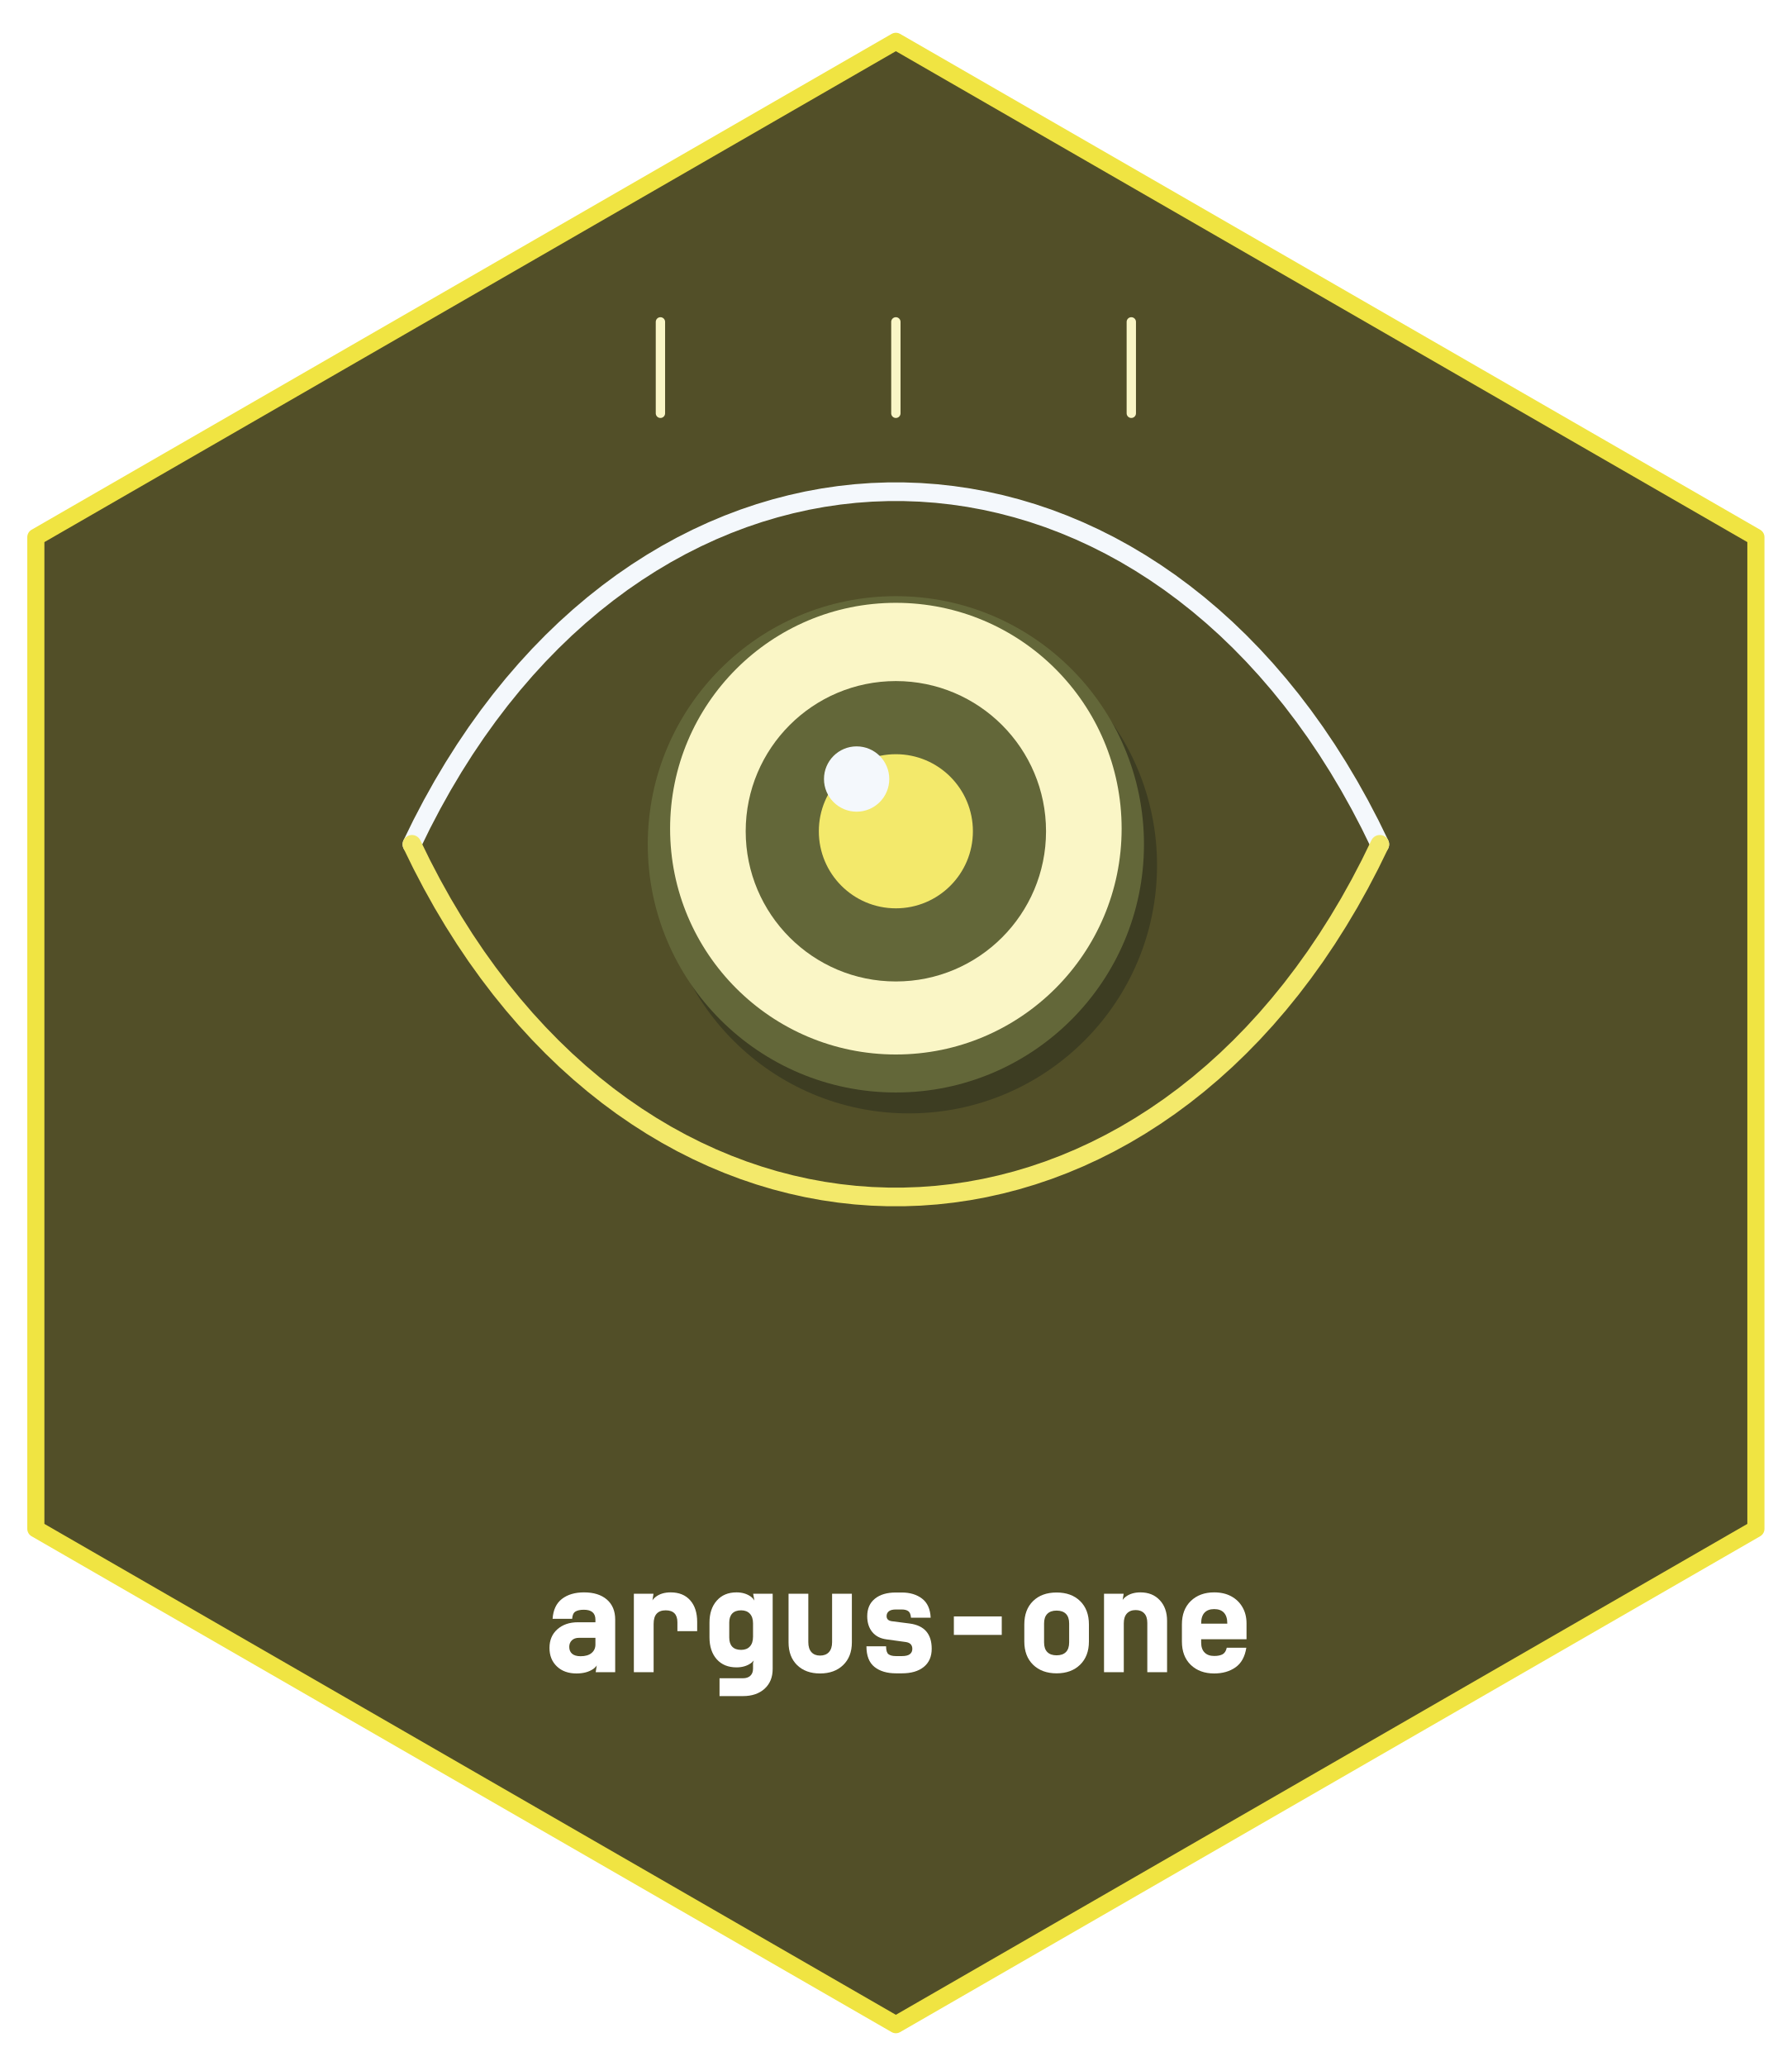
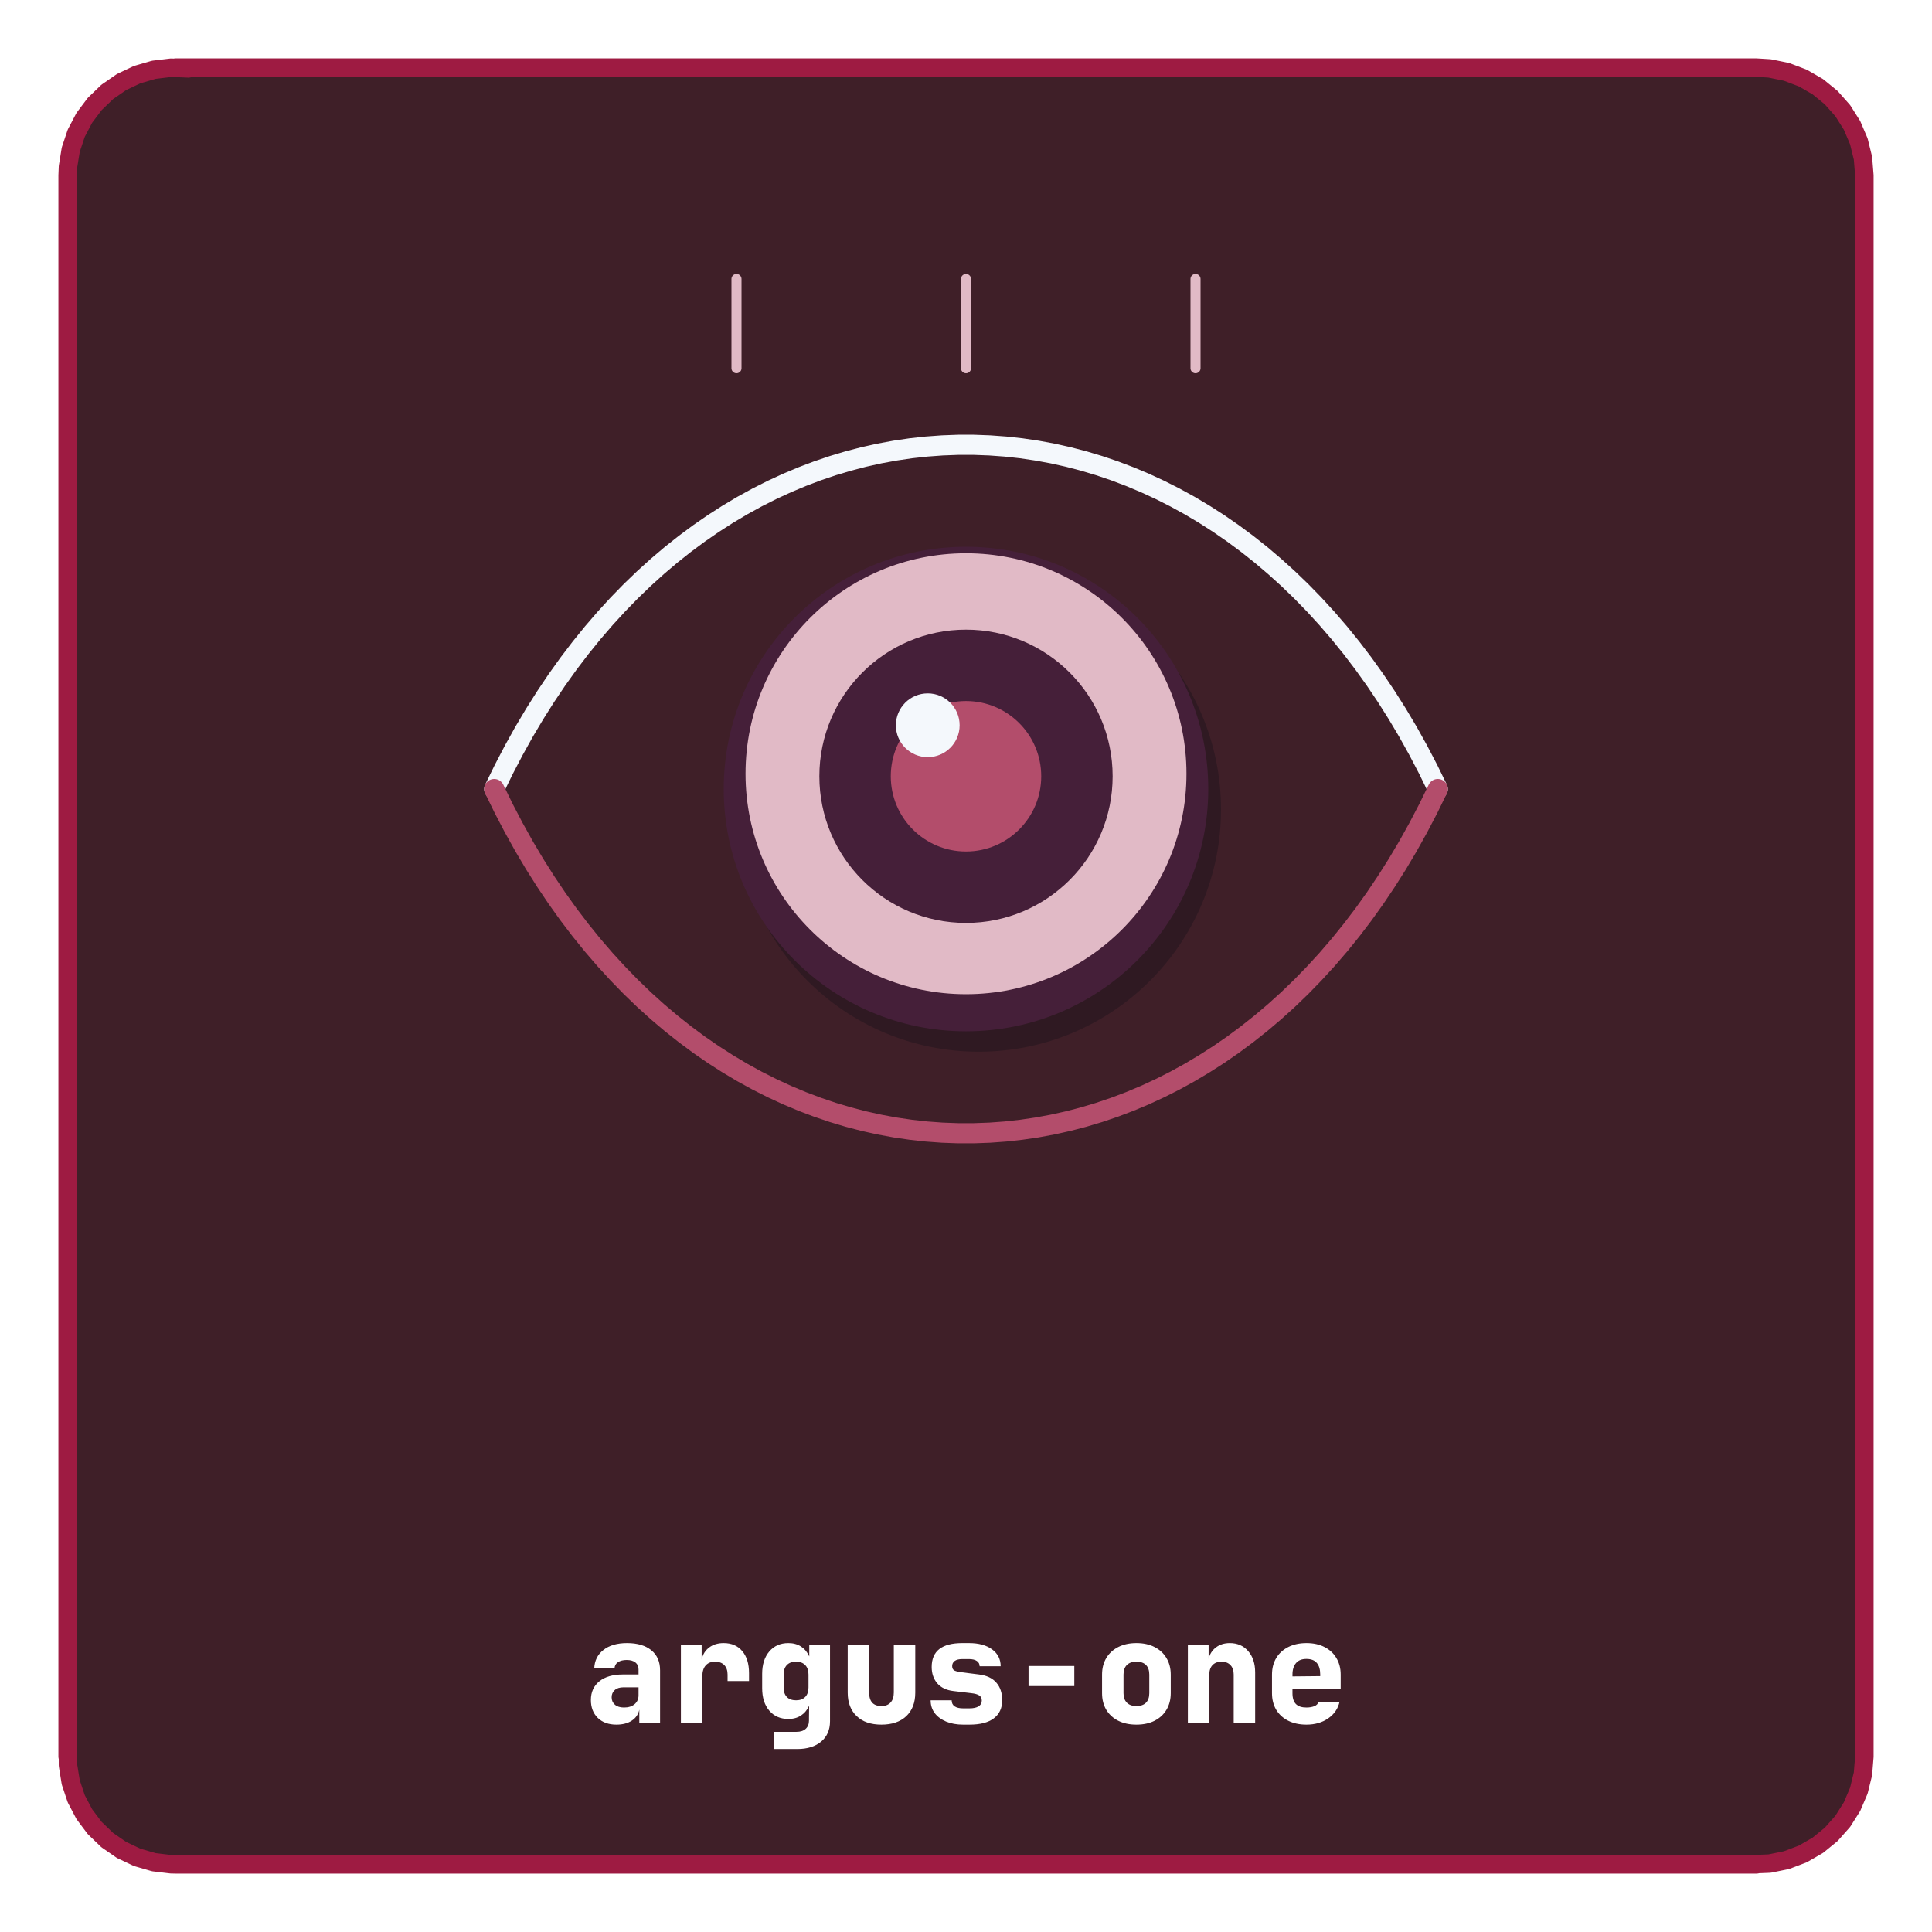
- <svg xmlns="http://www.w3.org/2000/svg" xmlns:xlink="http://www.w3.org/1999/xlink" width="432" height="498" viewBox="0 0 432 498">
+ <svg xmlns="http://www.w3.org/2000/svg" xmlns:xlink="http://www.w3.org/1999/xlink" width="432pt" height="432pt" viewBox="0 0 432 432">
  <defs>
    <g>
      <g id="glyph-0-0">
-         <path d="M 8.5 0.312 C 6.531 0.312 4.953 -0.254 3.766 -1.391 C 2.578 -2.523 1.984 -4.008 1.984 -5.844 C 1.984 -7.707 2.613 -9.203 3.875 -10.328 C 5.145 -11.461 6.801 -12.031 8.844 -12.031 L 13.062 -12.031 L 13.062 -12.656 C 13.062 -14.25 12.133 -15.047 10.281 -15.047 C 9.383 -15.047 8.703 -14.898 8.234 -14.609 C 7.766 -14.316 7.504 -13.734 7.453 -12.859 L 2.734 -12.859 C 2.879 -15.004 3.629 -16.602 4.984 -17.656 C 6.348 -18.707 8.125 -19.234 10.312 -19.234 C 12.656 -19.234 14.492 -18.656 15.828 -17.5 C 17.16 -16.344 17.828 -14.738 17.828 -12.688 L 17.828 0 L 13.125 0 L 13.75 -3.922 L 13.781 -3.922 C 14.008 -2.555 13.598 -1.508 12.547 -0.781 C 11.492 -0.051 10.145 0.312 8.5 0.312 Z M 9.484 -3.844 C 10.629 -3.844 11.508 -4.098 12.125 -4.609 C 12.75 -5.129 13.062 -5.816 13.062 -6.672 L 13.062 -8.281 L 9.109 -8.281 C 8.367 -8.281 7.789 -8.078 7.375 -7.672 C 6.957 -7.266 6.75 -6.738 6.75 -6.094 C 6.75 -5.395 6.977 -4.844 7.438 -4.438 C 7.906 -4.039 8.586 -3.844 9.484 -3.844 Z M 9.484 -3.844 " />
+         <path d="M 7.328 0.312 C 5.578 0.312 4.188 -0.191 3.156 -1.203 C 2.133 -2.211 1.625 -3.539 1.625 -5.188 C 1.625 -6.957 2.254 -8.352 3.516 -9.375 C 4.773 -10.395 6.547 -10.906 8.828 -10.906 L 12.281 -10.906 L 12.281 -12.031 C 12.281 -12.695 12.051 -13.211 11.594 -13.578 C 11.133 -13.953 10.477 -14.141 9.625 -14.141 C 8.82 -14.141 8.176 -13.977 7.688 -13.656 C 7.207 -13.344 6.945 -12.875 6.906 -12.25 L 2.375 -12.25 C 2.438 -13.977 3.117 -15.352 4.422 -16.375 C 5.723 -17.406 7.484 -17.922 9.703 -17.922 C 12.023 -17.922 13.836 -17.383 15.141 -16.312 C 16.441 -15.25 17.094 -13.758 17.094 -11.844 L 17.094 0 L 12.453 0 L 12.453 -3.047 C 12.234 -1.992 11.672 -1.172 10.766 -0.578 C 9.859 0.016 8.711 0.312 7.328 0.312 Z M 9.031 -3.516 C 10.031 -3.516 10.82 -3.766 11.406 -4.266 C 11.988 -4.773 12.281 -5.43 12.281 -6.234 L 12.281 -8.031 L 8.922 -8.031 C 8.066 -8.031 7.41 -7.82 6.953 -7.406 C 6.492 -6.988 6.266 -6.453 6.266 -5.797 C 6.266 -5.129 6.504 -4.582 6.984 -4.156 C 7.473 -3.727 8.156 -3.516 9.031 -3.516 Z M 9.031 -3.516 " />
      </g>
      <g id="glyph-0-1">
-         <path d="M 3.328 0 L 3.328 -18.906 L 8.062 -18.906 L 7.406 -14.797 C 7.176 -16.203 7.535 -17.289 8.484 -18.062 C 9.441 -18.844 10.68 -19.234 12.203 -19.234 C 14.211 -19.234 15.781 -18.598 16.906 -17.328 C 18.031 -16.066 18.594 -14.328 18.594 -12.109 L 18.594 -9.891 L 13.828 -9.891 L 13.828 -12.016 C 13.828 -13.941 12.883 -14.906 11 -14.906 C 10.039 -14.906 9.316 -14.633 8.828 -14.094 C 8.336 -13.562 8.094 -12.738 8.094 -11.625 L 8.094 0 Z M 3.328 0 " />
+         <path d="M 2.75 0 L 2.75 -17.594 L 7.391 -17.594 L 7.391 -14.266 C 7.648 -15.398 8.211 -16.289 9.078 -16.938 C 9.941 -17.594 11.02 -17.922 12.312 -17.922 C 14.082 -17.922 15.469 -17.32 16.469 -16.125 C 17.477 -14.938 17.984 -13.297 17.984 -11.203 L 17.984 -9.438 L 13.188 -9.438 L 13.188 -10.875 C 13.188 -11.789 12.941 -12.5 12.453 -13 C 11.961 -13.508 11.27 -13.766 10.375 -13.766 C 9.477 -13.766 8.781 -13.477 8.281 -12.906 C 7.789 -12.344 7.547 -11.539 7.547 -10.5 L 7.547 0 Z M 2.75 0 " />
      </g>
      <g id="glyph-0-2">
-         <path d="M 4.984 5.766 L 4.984 1.469 L 10.609 1.469 C 11.391 1.469 11.992 1.266 12.422 0.859 C 12.848 0.453 13.062 -0.113 13.062 -0.844 L 13.062 -2.156 L 13.781 -5.109 C 13.883 -3.785 13.461 -2.797 12.516 -2.141 C 11.566 -1.484 10.422 -1.156 9.078 -1.156 C 7.066 -1.156 5.477 -1.805 4.312 -3.109 C 3.145 -4.422 2.562 -6.188 2.562 -8.406 L 2.562 -11.953 C 2.562 -14.148 3.145 -15.91 4.312 -17.234 C 5.477 -18.566 7.066 -19.234 9.078 -19.234 C 10.422 -19.234 11.562 -18.898 12.5 -18.234 C 13.438 -17.566 13.852 -16.582 13.75 -15.281 L 13.094 -18.906 L 17.797 -18.906 L 17.797 -0.781 C 17.797 1.227 17.145 2.82 15.844 4 C 14.539 5.176 12.805 5.766 10.641 5.766 Z M 10.188 -5.375 C 11.094 -5.375 11.797 -5.645 12.297 -6.188 C 12.805 -6.727 13.062 -7.52 13.062 -8.562 L 13.062 -11.766 C 13.062 -12.773 12.805 -13.551 12.297 -14.094 C 11.797 -14.633 11.094 -14.906 10.188 -14.906 C 9.25 -14.906 8.535 -14.648 8.047 -14.141 C 7.566 -13.629 7.328 -12.91 7.328 -11.984 L 7.328 -8.344 C 7.328 -7.383 7.566 -6.648 8.047 -6.141 C 8.535 -5.629 9.25 -5.375 10.188 -5.375 Z M 10.188 -5.375 " />
+         <path d="M 4.641 5.766 L 4.641 1.922 L 9.594 1.922 C 10.488 1.922 11.176 1.695 11.656 1.25 C 12.145 0.801 12.391 0.18 12.391 -0.609 L 12.391 -1.281 L 12.422 -3.906 C 11.992 -2.969 11.383 -2.238 10.594 -1.719 C 9.801 -1.207 8.863 -0.953 7.781 -0.953 C 6.008 -0.953 4.586 -1.57 3.516 -2.812 C 2.453 -4.051 1.922 -5.727 1.922 -7.844 L 1.922 -11.047 C 1.922 -13.129 2.453 -14.797 3.516 -16.047 C 4.586 -17.297 6.008 -17.922 7.781 -17.922 C 8.883 -17.922 9.832 -17.66 10.625 -17.141 C 11.414 -16.617 12.023 -15.883 12.453 -14.938 L 12.453 -17.594 L 17.094 -17.594 L 17.094 -0.453 C 17.094 1.473 16.438 2.988 15.125 4.094 C 13.812 5.207 12.023 5.766 9.766 5.766 Z M 9.5 -5.125 C 10.375 -5.125 11.055 -5.375 11.547 -5.875 C 12.035 -6.375 12.281 -7.082 12.281 -8 L 12.281 -10.875 C 12.281 -11.789 12.035 -12.5 11.547 -13 C 11.055 -13.508 10.375 -13.766 9.5 -13.766 C 8.602 -13.766 7.914 -13.508 7.438 -13 C 6.957 -12.5 6.719 -11.789 6.719 -10.875 L 6.719 -8 C 6.719 -7.082 6.957 -6.375 7.438 -5.875 C 7.914 -5.375 8.602 -5.125 9.5 -5.125 Z M 9.5 -5.125 " />
      </g>
      <g id="glyph-0-3">
-         <path d="M 10.219 0.312 C 7.914 0.312 6.07 -0.359 4.688 -1.703 C 3.312 -3.055 2.625 -4.883 2.625 -7.188 L 2.625 -18.906 L 7.391 -18.906 L 7.391 -7.219 C 7.391 -6.188 7.641 -5.391 8.141 -4.828 C 8.641 -4.273 9.332 -4 10.219 -4 C 11.133 -4 11.848 -4.273 12.359 -4.828 C 12.867 -5.391 13.125 -6.188 13.125 -7.219 L 13.125 -18.906 L 17.891 -18.906 L 17.891 -7.188 C 17.891 -4.883 17.188 -3.055 15.781 -1.703 C 14.383 -0.359 12.531 0.312 10.219 0.312 Z M 10.219 0.312 " />
+         <path d="M 9.594 0.312 C 7.227 0.312 5.379 -0.32 4.047 -1.594 C 2.711 -2.875 2.047 -4.625 2.047 -6.844 L 2.047 -17.594 L 6.844 -17.594 L 6.844 -6.875 C 6.844 -4.852 7.758 -3.844 9.594 -3.844 C 10.469 -3.844 11.145 -4.102 11.625 -4.625 C 12.113 -5.145 12.359 -5.895 12.359 -6.875 L 12.359 -17.594 L 17.156 -17.594 L 17.156 -6.844 C 17.156 -4.602 16.484 -2.848 15.141 -1.578 C 13.797 -0.316 11.945 0.312 9.594 0.312 Z M 9.594 0.312 " />
      </g>
      <g id="glyph-0-4">
-         <path d="M 9.547 0.281 C 7.367 0.281 5.633 -0.234 4.344 -1.266 C 3.051 -2.297 2.406 -3.953 2.406 -6.234 L 7.141 -6.234 C 7.141 -5.266 7.332 -4.629 7.719 -4.328 C 8.113 -4.023 8.723 -3.875 9.547 -3.875 L 10.953 -3.875 C 11.816 -3.875 12.453 -4.023 12.859 -4.328 C 13.266 -4.641 13.469 -5.066 13.469 -5.609 C 13.469 -6.566 12.941 -7.117 11.891 -7.266 L 7.25 -7.906 C 5.781 -8.094 4.633 -8.68 3.812 -9.672 C 3 -10.672 2.594 -11.941 2.594 -13.484 C 2.594 -15.297 3.207 -16.703 4.438 -17.703 C 5.664 -18.703 7.348 -19.203 9.484 -19.203 L 10.922 -19.203 C 12.91 -19.203 14.547 -18.707 15.828 -17.719 C 17.109 -16.738 17.797 -15.207 17.891 -13.125 L 13.141 -13.125 C 13.086 -13.906 12.875 -14.43 12.5 -14.703 C 12.133 -14.973 11.609 -15.109 10.922 -15.109 L 9.484 -15.109 C 8.723 -15.109 8.16 -14.961 7.797 -14.672 C 7.441 -14.379 7.266 -13.992 7.266 -13.516 C 7.266 -12.805 7.688 -12.395 8.531 -12.281 L 12.875 -11.719 C 16.383 -11.238 18.141 -9.211 18.141 -5.641 C 18.141 -3.754 17.504 -2.297 16.234 -1.266 C 14.961 -0.234 13.203 0.281 10.953 0.281 Z M 9.547 0.281 " />
+         <path d="M 8.859 0.312 C 7.41 0.312 6.141 0.082 5.047 -0.375 C 3.961 -0.832 3.113 -1.461 2.5 -2.266 C 1.895 -3.078 1.594 -4.031 1.594 -5.125 L 6.297 -5.125 C 6.297 -4.52 6.52 -4.066 6.969 -3.766 C 7.414 -3.473 8.047 -3.328 8.859 -3.328 L 10.266 -3.328 C 11.141 -3.328 11.816 -3.473 12.297 -3.766 C 12.785 -4.066 13.031 -4.5 13.031 -5.062 C 13.031 -5.594 12.836 -5.977 12.453 -6.219 C 12.066 -6.469 11.477 -6.633 10.688 -6.719 L 6.656 -7.203 C 5.094 -7.391 3.895 -7.969 3.062 -8.938 C 2.238 -9.914 1.828 -11.129 1.828 -12.578 C 1.828 -16.141 4.109 -17.922 8.672 -17.922 L 10.172 -17.922 C 12.328 -17.922 14.047 -17.453 15.328 -16.516 C 16.609 -15.578 17.25 -14.316 17.25 -12.734 L 12.547 -12.734 C 12.547 -13.242 12.336 -13.641 11.922 -13.922 C 11.504 -14.203 10.922 -14.344 10.172 -14.344 L 8.672 -14.344 C 7.922 -14.344 7.352 -14.203 6.969 -13.922 C 6.594 -13.641 6.406 -13.254 6.406 -12.766 C 6.406 -12.273 6.586 -11.941 6.953 -11.766 C 7.328 -11.598 7.859 -11.473 8.547 -11.391 L 12.391 -10.906 C 14.109 -10.695 15.406 -10.086 16.281 -9.078 C 17.156 -8.078 17.594 -6.758 17.594 -5.125 C 17.594 -3.395 16.973 -2.055 15.734 -1.109 C 14.504 -0.16 12.68 0.312 10.266 0.312 Z M 8.859 0.312 " />
      </g>
      <g id="glyph-0-5">
-         <path d="M 4.484 -8.984 L 4.484 -13.438 L 16.031 -13.438 L 16.031 -8.984 Z M 4.484 -8.984 " />
+         <path d="M 4.484 -8.312 L 4.484 -12.797 L 14.719 -12.797 L 14.719 -8.312 Z M 4.484 -8.312 " />
      </g>
      <g id="glyph-0-6">
-         <path d="M 10.25 0.281 C 7.906 0.281 6.02 -0.406 4.594 -1.781 C 3.176 -3.164 2.469 -5.039 2.469 -7.406 L 2.469 -11.5 C 2.469 -13.883 3.172 -15.766 4.578 -17.141 C 5.984 -18.516 7.875 -19.203 10.25 -19.203 C 12.625 -19.203 14.516 -18.516 15.922 -17.141 C 17.336 -15.766 18.047 -13.883 18.047 -11.5 L 18.047 -7.406 C 18.047 -5.039 17.332 -3.164 15.906 -1.781 C 14.488 -0.406 12.602 0.281 10.25 0.281 Z M 10.25 -4.062 C 11.227 -4.062 11.977 -4.32 12.5 -4.844 C 13.02 -5.363 13.281 -6.145 13.281 -7.188 L 13.281 -11.734 C 13.281 -12.766 13.02 -13.539 12.5 -14.062 C 11.977 -14.582 11.227 -14.844 10.25 -14.844 C 9.281 -14.844 8.535 -14.582 8.016 -14.062 C 7.492 -13.539 7.234 -12.766 7.234 -11.734 L 7.234 -7.188 C 7.234 -6.145 7.492 -5.363 8.016 -4.844 C 8.535 -4.32 9.281 -4.062 10.25 -4.062 Z M 10.25 -4.062 " />
+         <path d="M 9.594 0.312 C 8.039 0.312 6.688 0.02 5.531 -0.562 C 4.383 -1.145 3.492 -1.961 2.859 -3.016 C 2.234 -4.078 1.922 -5.312 1.922 -6.719 L 1.922 -10.875 C 1.922 -12.281 2.234 -13.508 2.859 -14.562 C 3.492 -15.625 4.383 -16.445 5.531 -17.031 C 6.688 -17.625 8.039 -17.922 9.594 -17.922 C 11.176 -17.922 12.535 -17.625 13.672 -17.031 C 14.816 -16.445 15.703 -15.625 16.328 -14.562 C 16.961 -13.508 17.281 -12.281 17.281 -10.875 L 17.281 -6.719 C 17.281 -5.312 16.961 -4.078 16.328 -3.016 C 15.703 -1.961 14.816 -1.145 13.672 -0.562 C 12.535 0.02 11.176 0.312 9.594 0.312 Z M 9.594 -3.844 C 10.539 -3.844 11.258 -4.094 11.75 -4.594 C 12.238 -5.094 12.484 -5.801 12.484 -6.719 L 12.484 -10.875 C 12.484 -11.812 12.238 -12.523 11.75 -13.016 C 11.258 -13.516 10.539 -13.766 9.594 -13.766 C 8.676 -13.766 7.969 -13.516 7.469 -13.016 C 6.969 -12.523 6.719 -11.812 6.719 -10.875 L 6.719 -6.719 C 6.719 -5.801 6.969 -5.094 7.469 -4.594 C 7.969 -4.094 8.676 -3.844 9.594 -3.844 Z M 9.594 -3.844 " />
      </g>
      <g id="glyph-0-7">
-         <path d="M 2.688 0 L 2.688 -18.906 L 7.422 -18.906 L 6.766 -14.891 C 6.535 -16.285 6.891 -17.359 7.828 -18.109 C 8.773 -18.859 9.988 -19.234 11.469 -19.234 C 13.406 -19.234 14.957 -18.609 16.125 -17.359 C 17.301 -16.109 17.891 -14.445 17.891 -12.375 L 17.891 0 L 13.125 0 L 13.125 -11.859 C 13.125 -12.898 12.875 -13.676 12.375 -14.188 C 11.883 -14.707 11.195 -14.969 10.312 -14.969 C 9.414 -14.969 8.711 -14.691 8.203 -14.141 C 7.703 -13.598 7.453 -12.805 7.453 -11.766 L 7.453 0 Z M 2.688 0 " />
+         <path d="M 2.109 0 L 2.109 -17.594 L 6.75 -17.594 L 6.75 -14.406 C 7.008 -15.469 7.555 -16.316 8.391 -16.953 C 9.234 -17.598 10.266 -17.922 11.484 -17.922 C 13.191 -17.922 14.562 -17.32 15.594 -16.125 C 16.633 -14.938 17.156 -13.348 17.156 -11.359 L 17.156 0 L 12.359 0 L 12.359 -10.875 C 12.359 -11.789 12.113 -12.5 11.625 -13 C 11.145 -13.508 10.477 -13.766 9.625 -13.766 C 8.781 -13.766 8.113 -13.508 7.625 -13 C 7.145 -12.5 6.906 -11.789 6.906 -10.875 L 6.906 0 Z M 2.109 0 " />
      </g>
      <g id="glyph-0-8">
-         <path d="M 10.25 0.312 C 7.926 0.312 6.047 -0.375 4.609 -1.75 C 3.18 -3.133 2.469 -5.008 2.469 -7.375 L 2.469 -11.531 C 2.469 -13.895 3.18 -15.77 4.609 -17.156 C 6.047 -18.539 7.926 -19.234 10.25 -19.234 C 11.82 -19.234 13.188 -18.922 14.344 -18.297 C 15.508 -17.672 16.414 -16.797 17.062 -15.672 C 17.719 -14.547 18.047 -13.242 18.047 -11.766 L 18.047 -7.938 L 7.109 -7.938 L 7.109 -7.156 C 7.109 -6.094 7.383 -5.285 7.938 -4.734 C 8.488 -4.18 9.258 -3.906 10.25 -3.906 C 11.102 -3.906 11.781 -4.039 12.281 -4.312 C 12.781 -4.594 13.113 -5.117 13.281 -5.891 L 18 -5.891 C 17.656 -3.711 16.781 -2.133 15.375 -1.156 C 13.977 -0.176 12.27 0.312 10.25 0.312 Z M 7.109 -11.766 L 7.109 -11.688 L 13.406 -11.688 L 13.406 -11.797 C 13.406 -12.922 13.133 -13.77 12.594 -14.344 C 12.062 -14.914 11.281 -15.203 10.25 -15.203 C 9.227 -15.203 8.445 -14.91 7.906 -14.328 C 7.375 -13.754 7.109 -12.898 7.109 -11.766 Z M 7.109 -11.766 " />
+         <path d="M 9.625 0.312 C 8.07 0.312 6.711 0.02 5.547 -0.562 C 4.391 -1.145 3.492 -1.961 2.859 -3.016 C 2.234 -4.078 1.922 -5.312 1.922 -6.719 L 1.922 -10.875 C 1.922 -12.281 2.234 -13.508 2.859 -14.562 C 3.492 -15.625 4.391 -16.445 5.547 -17.031 C 6.711 -17.625 8.07 -17.922 9.625 -17.922 C 11.188 -17.922 12.535 -17.625 13.672 -17.031 C 14.816 -16.445 15.703 -15.625 16.328 -14.562 C 16.961 -13.508 17.281 -12.281 17.281 -10.875 L 17.281 -7.609 L 6.5 -7.609 L 6.5 -6.719 C 6.5 -5.613 6.758 -4.801 7.281 -4.281 C 7.801 -3.77 8.582 -3.516 9.625 -3.516 C 10.312 -3.516 10.91 -3.617 11.422 -3.828 C 11.93 -4.047 12.227 -4.367 12.312 -4.797 L 17.031 -4.797 C 16.688 -3.266 15.844 -2.031 14.5 -1.094 C 13.156 -0.156 11.531 0.312 9.625 0.312 Z M 6.5 -10.875 L 6.5 -10.469 L 12.703 -10.531 L 12.703 -10.938 C 12.703 -12.031 12.453 -12.875 11.953 -13.469 C 11.453 -14.07 10.676 -14.375 9.625 -14.375 C 8.582 -14.375 7.801 -14.062 7.281 -13.438 C 6.758 -12.82 6.5 -11.969 6.5 -10.875 Z M 6.5 -10.875 " />
      </g>
    </g>
  </defs>
-   <path fill-rule="nonzero" fill="rgb(32.157%, 30.98%, 15.686%)" fill-opacity="1" stroke-width="4.125" stroke-linecap="round" stroke-linejoin="round" stroke="rgb(94.118%, 89.412%, 25.882%)" stroke-opacity="1" stroke-miterlimit="10" d="M 216 9.961 L 423.359 129.48 L 423.359 368.52 L 216 488.039 L 8.641 368.52 L 8.641 129.48 Z M 216 9.961 " />
-   <path fill="none" stroke-width="4.5" stroke-linecap="round" stroke-linejoin="round" stroke="rgb(95.686%, 97.255%, 98.824%)" stroke-opacity="1" stroke-miterlimit="10" d="M 99.316 203.523 L 101.691 198.664 L 104.156 193.953 L 106.707 189.383 L 109.344 184.953 L 112.059 180.668 L 114.852 176.527 L 117.723 172.527 L 120.664 168.668 L 123.676 164.957 L 126.754 161.387 L 129.898 157.957 L 133.105 154.672 L 136.371 151.527 L 139.695 148.531 L 143.074 145.672 L 146.504 142.961 L 149.98 140.387 L 153.508 137.961 L 157.074 135.676 L 160.684 133.531 L 164.332 131.531 L 168.016 129.676 L 171.734 127.961 L 175.48 126.391 L 179.254 124.961 L 183.055 123.676 L 186.879 122.535 L 190.723 121.535 L 194.582 120.676 L 198.457 119.961 L 202.344 119.391 L 206.238 118.961 L 210.141 118.676 L 214.047 118.535 L 217.953 118.535 L 221.859 118.676 L 225.762 118.961 L 229.656 119.391 L 233.543 119.961 L 237.418 120.676 L 241.277 121.535 L 245.121 122.535 L 248.945 123.676 L 252.746 124.961 L 256.52 126.391 L 260.266 127.961 L 263.984 129.676 L 267.668 131.531 L 271.316 133.531 L 274.926 135.676 L 278.492 137.961 L 282.02 140.387 L 285.496 142.961 L 288.926 145.672 L 292.305 148.531 L 295.629 151.527 L 298.895 154.672 L 302.102 157.957 L 305.246 161.387 L 308.324 164.957 L 311.336 168.668 L 314.277 172.527 L 317.148 176.527 L 319.941 180.668 L 322.656 184.953 L 325.293 189.383 L 327.844 193.953 L 330.309 198.664 L 332.684 203.523 " />
-   <path fill="none" stroke-width="4.5" stroke-linecap="round" stroke-linejoin="round" stroke="rgb(95.294%, 91.373%, 41.961%)" stroke-opacity="1" stroke-miterlimit="10" d="M 99.316 203.523 L 101.691 208.379 L 104.156 213.09 L 106.707 217.664 L 109.344 222.09 L 112.059 226.375 L 114.852 230.52 L 117.723 234.516 L 120.664 238.375 L 123.676 242.086 L 126.754 245.66 L 129.898 249.086 L 133.105 252.371 L 136.371 255.516 L 139.695 258.512 L 143.074 261.371 L 146.504 264.086 L 149.98 266.656 L 153.508 269.082 L 157.074 271.367 L 160.684 273.512 L 164.332 275.512 L 168.016 277.367 L 171.734 279.082 L 175.48 280.652 L 179.254 282.082 L 183.055 283.367 L 186.879 284.512 L 190.723 285.508 L 194.582 286.367 L 198.457 287.082 L 202.344 287.652 L 206.238 288.082 L 210.141 288.367 L 214.047 288.508 L 217.953 288.508 L 221.859 288.367 L 225.762 288.082 L 229.656 287.652 L 233.543 287.082 L 237.418 286.367 L 241.277 285.508 L 245.121 284.512 L 248.945 283.367 L 252.746 282.082 L 256.52 280.652 L 260.266 279.082 L 263.984 277.367 L 267.668 275.512 L 271.316 273.512 L 274.926 271.367 L 278.492 269.082 L 282.02 266.656 L 285.496 264.086 L 288.926 261.371 L 292.305 258.512 L 295.629 255.516 L 298.895 252.371 L 302.102 249.086 L 305.246 245.66 L 308.324 242.086 L 311.336 238.375 L 314.277 234.516 L 317.148 230.52 L 319.941 226.375 L 322.656 222.09 L 325.293 217.664 L 327.844 213.09 L 330.309 208.379 L 332.684 203.523 " />
-   <path fill-rule="nonzero" fill="rgb(1.176%, 3.922%, 7.059%)" fill-opacity="0.251" d="M 278.973 208.559 C 278.973 241.598 252.191 268.379 219.152 268.379 C 186.117 268.379 159.336 241.598 159.336 208.559 C 159.336 175.523 186.117 148.742 219.152 148.742 C 252.191 148.742 278.973 175.523 278.973 208.559 " />
-   <path fill-rule="nonzero" fill="rgb(38.824%, 40.392%, 22.353%)" fill-opacity="1" d="M 275.82 203.523 C 275.82 236.559 249.035 263.34 216 263.34 C 182.965 263.34 156.18 236.559 156.18 203.523 C 156.18 170.484 182.965 143.703 216 143.703 C 249.035 143.703 275.82 170.484 275.82 203.523 " />
-   <path fill-rule="nonzero" fill="rgb(98.039%, 96.471%, 77.647%)" fill-opacity="1" d="M 270.434 199.742 C 270.434 229.809 246.062 254.18 216 254.18 C 185.938 254.18 161.566 229.809 161.566 199.742 C 161.566 169.68 185.938 145.309 216 145.309 C 246.062 145.309 270.434 169.68 270.434 199.742 " />
-   <path fill="none" stroke-width="2.25" stroke-linecap="round" stroke-linejoin="round" stroke="rgb(98.039%, 96.471%, 77.647%)" stroke-opacity="1" stroke-miterlimit="10" d="M 257.266 177.84 L 256.66 176.738 L 256.023 175.652 L 255.359 174.582 L 254.664 173.531 L 253.945 172.504 L 253.195 171.492 L 252.418 170.5 L 251.617 169.531 L 250.785 168.586 L 249.934 167.66 L 249.055 166.758 L 248.152 165.883 L 247.227 165.027 L 246.277 164.199 L 245.309 163.398 L 244.316 162.625 L 243.305 161.875 L 242.27 161.156 L 241.219 160.461 L 240.152 159.797 L 239.062 159.16 L 237.961 158.555 L 236.84 157.98 L 235.703 157.434 L 234.555 156.922 L 233.395 156.438 L 232.219 155.984 L 231.031 155.562 L 229.832 155.176 L 228.625 154.82 L 227.406 154.496 L 226.18 154.207 L 224.949 153.949 L 223.707 153.723 L 222.465 153.535 L 221.215 153.375 L 219.961 153.254 L 218.703 153.164 L 217.445 153.105 L 216.188 153.086 L 214.926 153.098 L 213.668 153.145 L 212.41 153.223 L 211.156 153.336 L 209.906 153.484 L 208.66 153.664 L 207.418 153.879 L 206.184 154.125 L 204.953 154.406 L 203.734 154.719 L 202.523 155.066 L 201.32 155.445 L 200.133 155.855 L 198.953 156.301 L 197.785 156.773 L 196.633 157.281 L 195.492 157.816 L 194.371 158.383 L 193.262 158.98 L 192.168 159.605 L 191.094 160.262 L 190.035 160.945 L 189 161.66 L 187.98 162.398 L 186.984 163.168 L 186.008 163.961 L 185.051 164.781 L 184.117 165.625 L 183.207 166.496 L 182.324 167.391 L 181.461 168.309 L 180.625 169.25 L 179.816 170.211 L 179.031 171.195 L 178.273 172.203 L 177.543 173.227 L 176.844 174.27 L 176.168 175.332 L 175.523 176.414 " />
-   <path fill-rule="nonzero" fill="rgb(38.824%, 40.392%, 22.353%)" fill-opacity="1" d="M 252.207 200.375 C 252.207 220.371 235.996 236.578 216 236.578 C 196.004 236.578 179.793 220.371 179.793 200.375 C 179.793 180.379 196.004 164.168 216 164.168 C 235.996 164.168 252.207 180.379 252.207 200.375 " />
-   <path fill-rule="nonzero" fill="rgb(95.294%, 91.373%, 41.961%)" fill-opacity="1" d="M 234.574 200.375 C 234.574 210.633 226.258 218.949 216 218.949 C 205.742 218.949 197.426 210.633 197.426 200.375 C 197.426 190.113 205.742 181.797 216 181.797 C 226.258 181.797 234.574 190.113 234.574 200.375 " />
-   <path fill-rule="nonzero" fill="rgb(95.686%, 97.255%, 98.824%)" fill-opacity="1" d="M 214.41 187.781 C 214.41 192.125 210.887 195.652 206.539 195.652 C 202.191 195.652 198.668 192.125 198.668 187.781 C 198.668 183.434 202.191 179.91 206.539 179.91 C 210.887 179.91 214.41 183.434 214.41 187.781 " />
-   <path fill="none" stroke-width="2.25" stroke-linecap="round" stroke-linejoin="round" stroke="rgb(98.039%, 96.471%, 77.647%)" stroke-opacity="1" stroke-miterlimit="10" d="M 159.234 99.625 L 159.234 77.586 " />
-   <path fill="none" stroke-width="2.25" stroke-linecap="round" stroke-linejoin="round" stroke="rgb(98.039%, 96.471%, 77.647%)" stroke-opacity="1" stroke-miterlimit="10" d="M 216 99.625 L 216 77.586 " />
-   <path fill="none" stroke-width="2.25" stroke-linecap="round" stroke-linejoin="round" stroke="rgb(98.039%, 96.471%, 77.647%)" stroke-opacity="1" stroke-miterlimit="10" d="M 272.766 99.625 L 272.766 77.586 " />
+   <path fill-rule="nonzero" fill="rgb(24.706%, 12.157%, 15.686%)" fill-opacity="1" stroke-width="4.125" stroke-linecap="round" stroke-linejoin="round" stroke="rgb(61.961%, 10.588%, 25.882%)" stroke-opacity="1" stroke-miterlimit="10" d="M 39.227 416.879 L 392.773 416.879 L 391.805 416.859 L 395.68 416.703 L 399.48 415.93 L 403.109 414.551 L 406.469 412.613 L 409.473 410.16 L 412.047 407.254 L 414.117 403.977 L 415.641 400.406 L 416.566 396.641 L 416.879 392.773 L 416.879 39.227 L 416.566 35.359 L 415.641 31.594 L 414.117 28.023 L 412.047 24.746 L 409.473 21.84 L 406.469 19.387 L 403.109 17.449 L 399.48 16.07 L 395.68 15.297 L 392.773 15.121 L 39.227 15.121 L 42.133 15.297 L 38.254 15.141 L 34.402 15.605 L 30.676 16.688 L 27.172 18.348 L 23.98 20.555 L 21.184 23.242 L 18.852 26.344 L 17.051 29.777 L 15.82 33.457 L 15.199 37.285 L 15.121 39.227 L 15.121 392.773 L 15.199 390.836 L 15.199 394.715 L 15.82 398.543 L 17.051 402.223 L 18.852 405.656 L 21.184 408.758 L 23.98 411.445 L 27.172 413.652 L 30.676 415.312 L 34.402 416.395 L 38.254 416.859 Z M 39.227 416.879 " />
+   <path fill="none" stroke-width="4.5" stroke-linecap="round" stroke-linejoin="round" stroke="rgb(95.686%, 97.255%, 98.824%)" stroke-opacity="1" stroke-miterlimit="10" d="M 110.504 176.43 L 112.652 172.031 L 114.883 167.762 L 117.188 163.621 L 119.57 159.613 L 122.027 155.73 L 124.551 151.98 L 127.145 148.359 L 129.805 144.867 L 132.527 141.504 L 135.312 138.27 L 138.156 135.164 L 141.055 132.188 L 144.008 129.344 L 147.012 126.629 L 150.066 124.039 L 153.168 121.582 L 156.312 119.254 L 159.5 117.055 L 162.727 114.984 L 165.988 113.043 L 169.285 111.234 L 172.617 109.551 L 175.977 108 L 179.367 106.578 L 182.777 105.285 L 186.215 104.121 L 189.672 103.086 L 193.145 102.18 L 196.637 101.402 L 200.137 100.758 L 203.652 100.238 L 207.172 99.852 L 210.703 99.594 L 214.234 99.461 L 217.766 99.461 L 221.297 99.594 L 224.828 99.852 L 228.348 100.238 L 231.863 100.758 L 235.363 101.402 L 238.855 102.18 L 242.328 103.086 L 245.785 104.121 L 249.223 105.285 L 252.633 106.578 L 256.023 108 L 259.383 109.551 L 262.715 111.234 L 266.012 113.043 L 269.273 114.984 L 272.5 117.055 L 275.688 119.254 L 278.832 121.582 L 281.934 124.039 L 284.988 126.629 L 287.992 129.344 L 290.945 132.188 L 293.844 135.164 L 296.688 138.27 L 299.473 141.504 L 302.195 144.867 L 304.855 148.359 L 307.449 151.98 L 309.973 155.73 L 312.43 159.613 L 314.812 163.621 L 317.117 167.762 L 319.348 172.031 L 321.496 176.43 " />
+   <path fill="none" stroke-width="4.5" stroke-linecap="round" stroke-linejoin="round" stroke="rgb(70.196%, 30.196%, 41.961%)" stroke-opacity="1" stroke-miterlimit="10" d="M 110.504 176.43 L 112.652 180.828 L 114.883 185.094 L 117.188 189.234 L 119.57 193.246 L 122.027 197.125 L 124.551 200.875 L 127.145 204.5 L 129.805 207.992 L 132.527 211.355 L 135.312 214.59 L 138.156 217.691 L 141.055 220.668 L 144.008 223.516 L 147.012 226.23 L 150.066 228.816 L 153.168 231.273 L 156.312 233.605 L 159.5 235.805 L 162.727 237.871 L 165.988 239.812 L 169.285 241.625 L 172.617 243.305 L 175.977 244.859 L 179.367 246.281 L 182.777 247.574 L 186.215 248.738 L 189.672 249.773 L 193.145 250.68 L 196.637 251.453 L 200.137 252.102 L 203.652 252.617 L 207.172 253.008 L 210.703 253.266 L 214.234 253.395 L 217.766 253.395 L 221.297 253.266 L 224.828 253.008 L 228.348 252.617 L 231.863 252.102 L 235.363 251.453 L 238.855 250.68 L 242.328 249.773 L 245.785 248.738 L 249.223 247.574 L 252.633 246.281 L 256.023 244.859 L 259.383 243.305 L 262.715 241.625 L 266.012 239.812 L 269.273 237.871 L 272.5 235.805 L 275.688 233.605 L 278.832 231.273 L 281.934 228.816 L 284.988 226.23 L 287.992 223.516 L 290.945 220.668 L 293.844 217.691 L 296.688 214.59 L 299.473 211.355 L 302.195 207.992 L 304.855 204.5 L 307.449 200.875 L 309.973 197.125 L 312.43 193.246 L 314.812 189.234 L 317.117 185.094 L 319.348 180.828 L 321.496 176.43 " />
+   <path fill-rule="nonzero" fill="rgb(1.176%, 3.922%, 7.059%)" fill-opacity="0.251" d="M 273.023 180.992 C 273.023 210.91 248.77 235.164 218.852 235.164 C 188.934 235.164 164.68 210.91 164.68 180.992 C 164.68 151.07 188.934 126.816 218.852 126.816 C 248.77 126.816 273.023 151.07 273.023 180.992 " />
+   <path fill-rule="nonzero" fill="rgb(27.059%, 12.157%, 22.353%)" fill-opacity="1" d="M 270.172 176.43 C 270.172 206.348 245.918 230.602 216 230.602 C 186.082 230.602 161.828 206.348 161.828 176.43 C 161.828 146.512 186.082 122.258 216 122.258 C 245.918 122.258 270.172 146.512 270.172 176.43 " />
+   <path fill-rule="nonzero" fill="rgb(88.235%, 72.941%, 77.647%)" fill-opacity="1" d="M 265.297 173.008 C 265.297 200.234 243.227 222.305 216 222.305 C 188.773 222.305 166.703 200.234 166.703 173.008 C 166.703 145.781 188.773 123.711 216 123.711 C 243.227 123.711 265.297 145.781 265.297 173.008 " />
+   <path fill="none" stroke-width="2.25" stroke-linecap="round" stroke-linejoin="round" stroke="rgb(88.235%, 72.941%, 77.647%)" stroke-opacity="1" stroke-miterlimit="10" d="M 253.309 153.172 L 252.762 152.172 L 252.188 151.188 L 251.586 150.223 L 250.957 149.27 L 250.305 148.336 L 249.629 147.422 L 248.926 146.523 L 248.199 145.648 L 247.453 144.789 L 246.68 143.953 L 245.887 143.137 L 245.07 142.34 L 244.23 141.57 L 243.375 140.82 L 242.496 140.094 L 241.602 139.391 L 240.684 138.715 L 239.754 138.059 L 238.801 137.434 L 237.836 136.832 L 236.852 136.258 L 235.855 135.707 L 234.84 135.188 L 233.816 134.691 L 232.777 134.227 L 231.727 133.789 L 230.664 133.379 L 229.59 132.996 L 228.504 132.645 L 227.414 132.324 L 226.312 132.031 L 225.203 131.766 L 224.09 131.535 L 222.969 131.332 L 221.844 131.16 L 220.715 131.016 L 219.582 130.906 L 218.445 130.824 L 217.309 130.773 L 216.168 130.754 L 215.027 130.766 L 213.891 130.805 L 212.754 130.879 L 211.621 130.98 L 210.488 131.113 L 209.363 131.277 L 208.238 131.473 L 207.125 131.695 L 206.012 131.949 L 204.91 132.234 L 203.816 132.547 L 202.73 132.891 L 201.652 133.262 L 200.586 133.664 L 199.531 134.094 L 198.488 134.551 L 197.461 135.039 L 196.445 135.551 L 195.441 136.09 L 194.453 136.66 L 193.48 137.254 L 192.527 137.871 L 191.59 138.52 L 190.668 139.188 L 189.766 139.883 L 188.883 140.602 L 188.02 141.344 L 187.176 142.109 L 186.352 142.898 L 185.551 143.707 L 184.773 144.539 L 184.02 145.391 L 183.285 146.262 L 182.578 147.156 L 181.891 148.066 L 181.23 148.992 L 180.598 149.938 L 179.988 150.902 L 179.406 151.879 " />
+   <path fill-rule="nonzero" fill="rgb(27.059%, 12.157%, 22.353%)" fill-opacity="1" d="M 248.789 173.578 C 248.789 191.688 234.109 206.367 216 206.367 C 197.891 206.367 183.211 191.688 183.211 173.578 C 183.211 155.469 197.891 140.789 216 140.789 C 234.109 140.789 248.789 155.469 248.789 173.578 " />
+   <path fill-rule="nonzero" fill="rgb(70.196%, 30.196%, 41.961%)" fill-opacity="1" d="M 232.82 173.578 C 232.82 182.867 225.289 190.398 216 190.398 C 206.711 190.398 199.18 182.867 199.18 173.578 C 199.18 164.285 206.711 156.754 216 156.754 C 225.289 156.754 232.82 164.285 232.82 173.578 " />
+   <path fill-rule="nonzero" fill="rgb(95.686%, 97.255%, 98.824%)" fill-opacity="1" d="M 214.574 162.172 C 214.574 166.109 211.383 169.301 207.445 169.301 C 203.508 169.301 200.32 166.109 200.32 162.172 C 200.32 158.234 203.508 155.043 207.445 155.043 C 211.383 155.043 214.574 158.234 214.574 162.172 " />
+   <path fill="none" stroke-width="2.25" stroke-linecap="round" stroke-linejoin="round" stroke="rgb(88.235%, 72.941%, 77.647%)" stroke-opacity="1" stroke-miterlimit="10" d="M 164.68 82.34 L 164.68 62.379 " />
+   <path fill="none" stroke-width="2.25" stroke-linecap="round" stroke-linejoin="round" stroke="rgb(88.235%, 72.941%, 77.647%)" stroke-opacity="1" stroke-miterlimit="10" d="M 216 82.34 L 216 62.379 " />
+   <path fill="none" stroke-width="2.25" stroke-linecap="round" stroke-linejoin="round" stroke="rgb(88.235%, 72.941%, 77.647%)" stroke-opacity="1" stroke-miterlimit="10" d="M 267.32 82.34 L 267.32 62.379 " />
  <g fill="rgb(100%, 100%, 100%)" fill-opacity="1">
-     <use xlink:href="#glyph-0-0" x="130.5" y="403.069" />
-     <use xlink:href="#glyph-0-1" x="149.5" y="403.069" />
-     <use xlink:href="#glyph-0-2" x="168.5" y="403.069" />
-     <use xlink:href="#glyph-0-3" x="187.5" y="403.069" />
-     <use xlink:href="#glyph-0-4" x="206.5" y="403.069" />
-     <use xlink:href="#glyph-0-5" x="225.5" y="403.069" />
-     <use xlink:href="#glyph-0-6" x="244.5" y="403.069" />
-     <use xlink:href="#glyph-0-7" x="263.5" y="403.069" />
-     <use xlink:href="#glyph-0-8" x="282.5" y="403.069" />
+     <use xlink:href="#glyph-0-0" x="130.5" y="385.319" />
+     <use xlink:href="#glyph-0-1" x="149.5" y="385.319" />
+     <use xlink:href="#glyph-0-2" x="168.5" y="385.319" />
+     <use xlink:href="#glyph-0-3" x="187.5" y="385.319" />
+     <use xlink:href="#glyph-0-4" x="206.5" y="385.319" />
+     <use xlink:href="#glyph-0-5" x="225.5" y="385.319" />
+     <use xlink:href="#glyph-0-6" x="244.5" y="385.319" />
+     <use xlink:href="#glyph-0-7" x="263.5" y="385.319" />
+     <use xlink:href="#glyph-0-8" x="282.5" y="385.319" />
  </g>
</svg>
